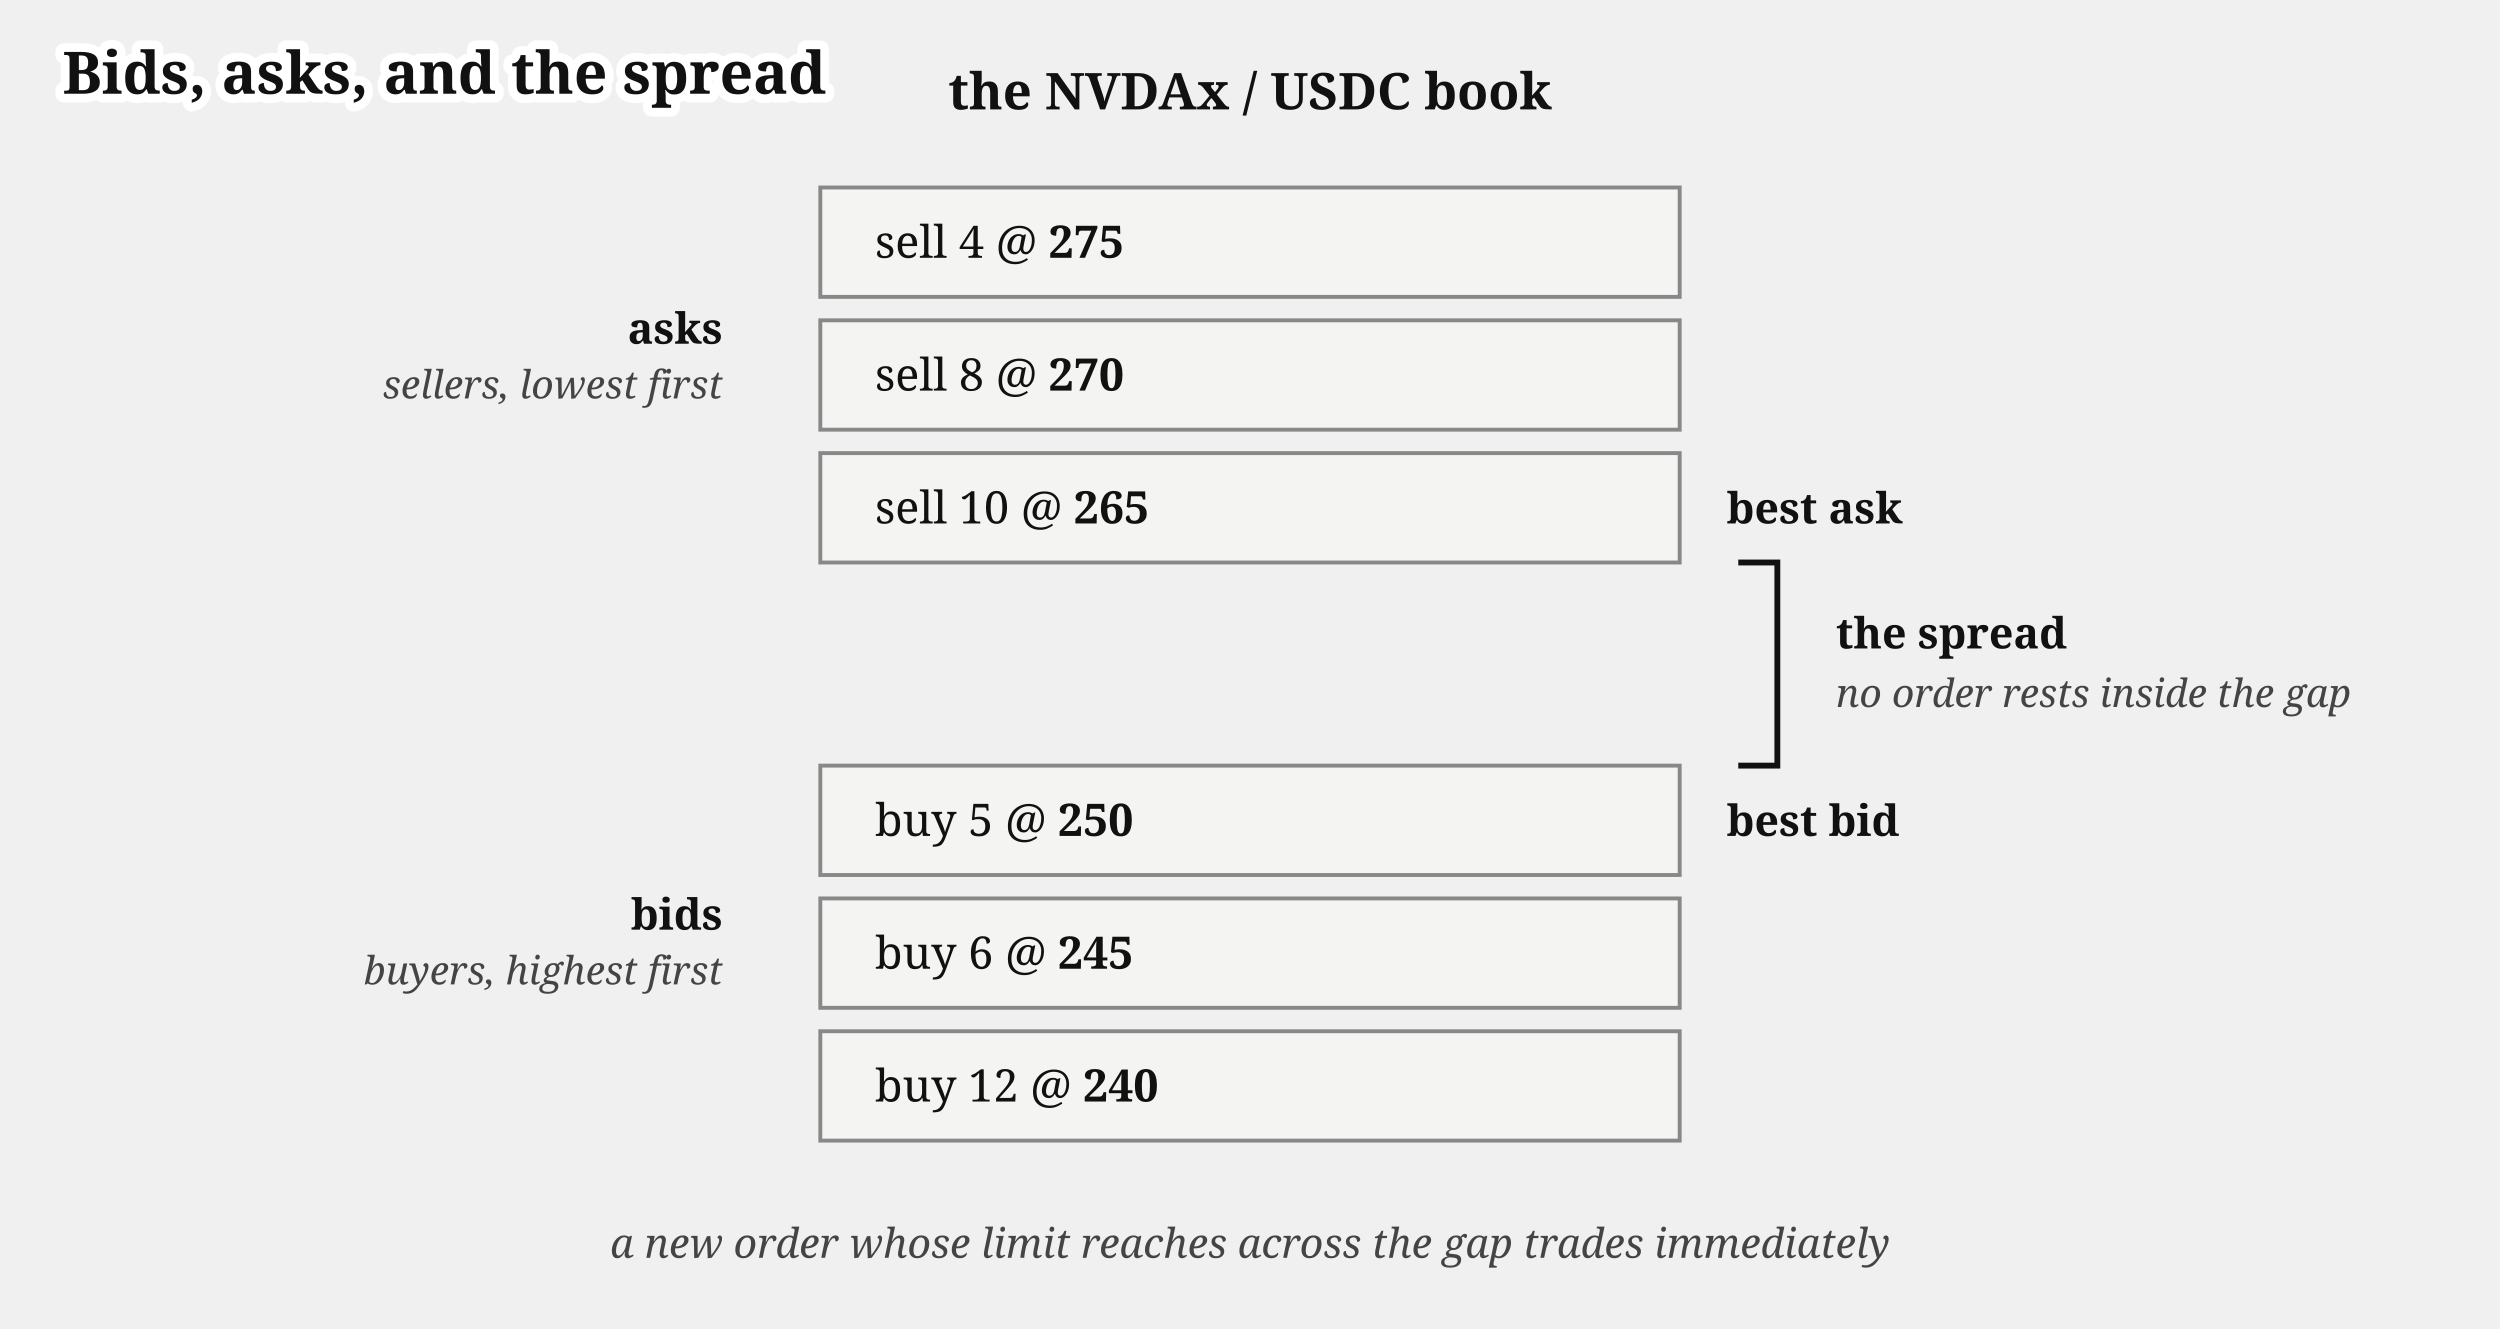
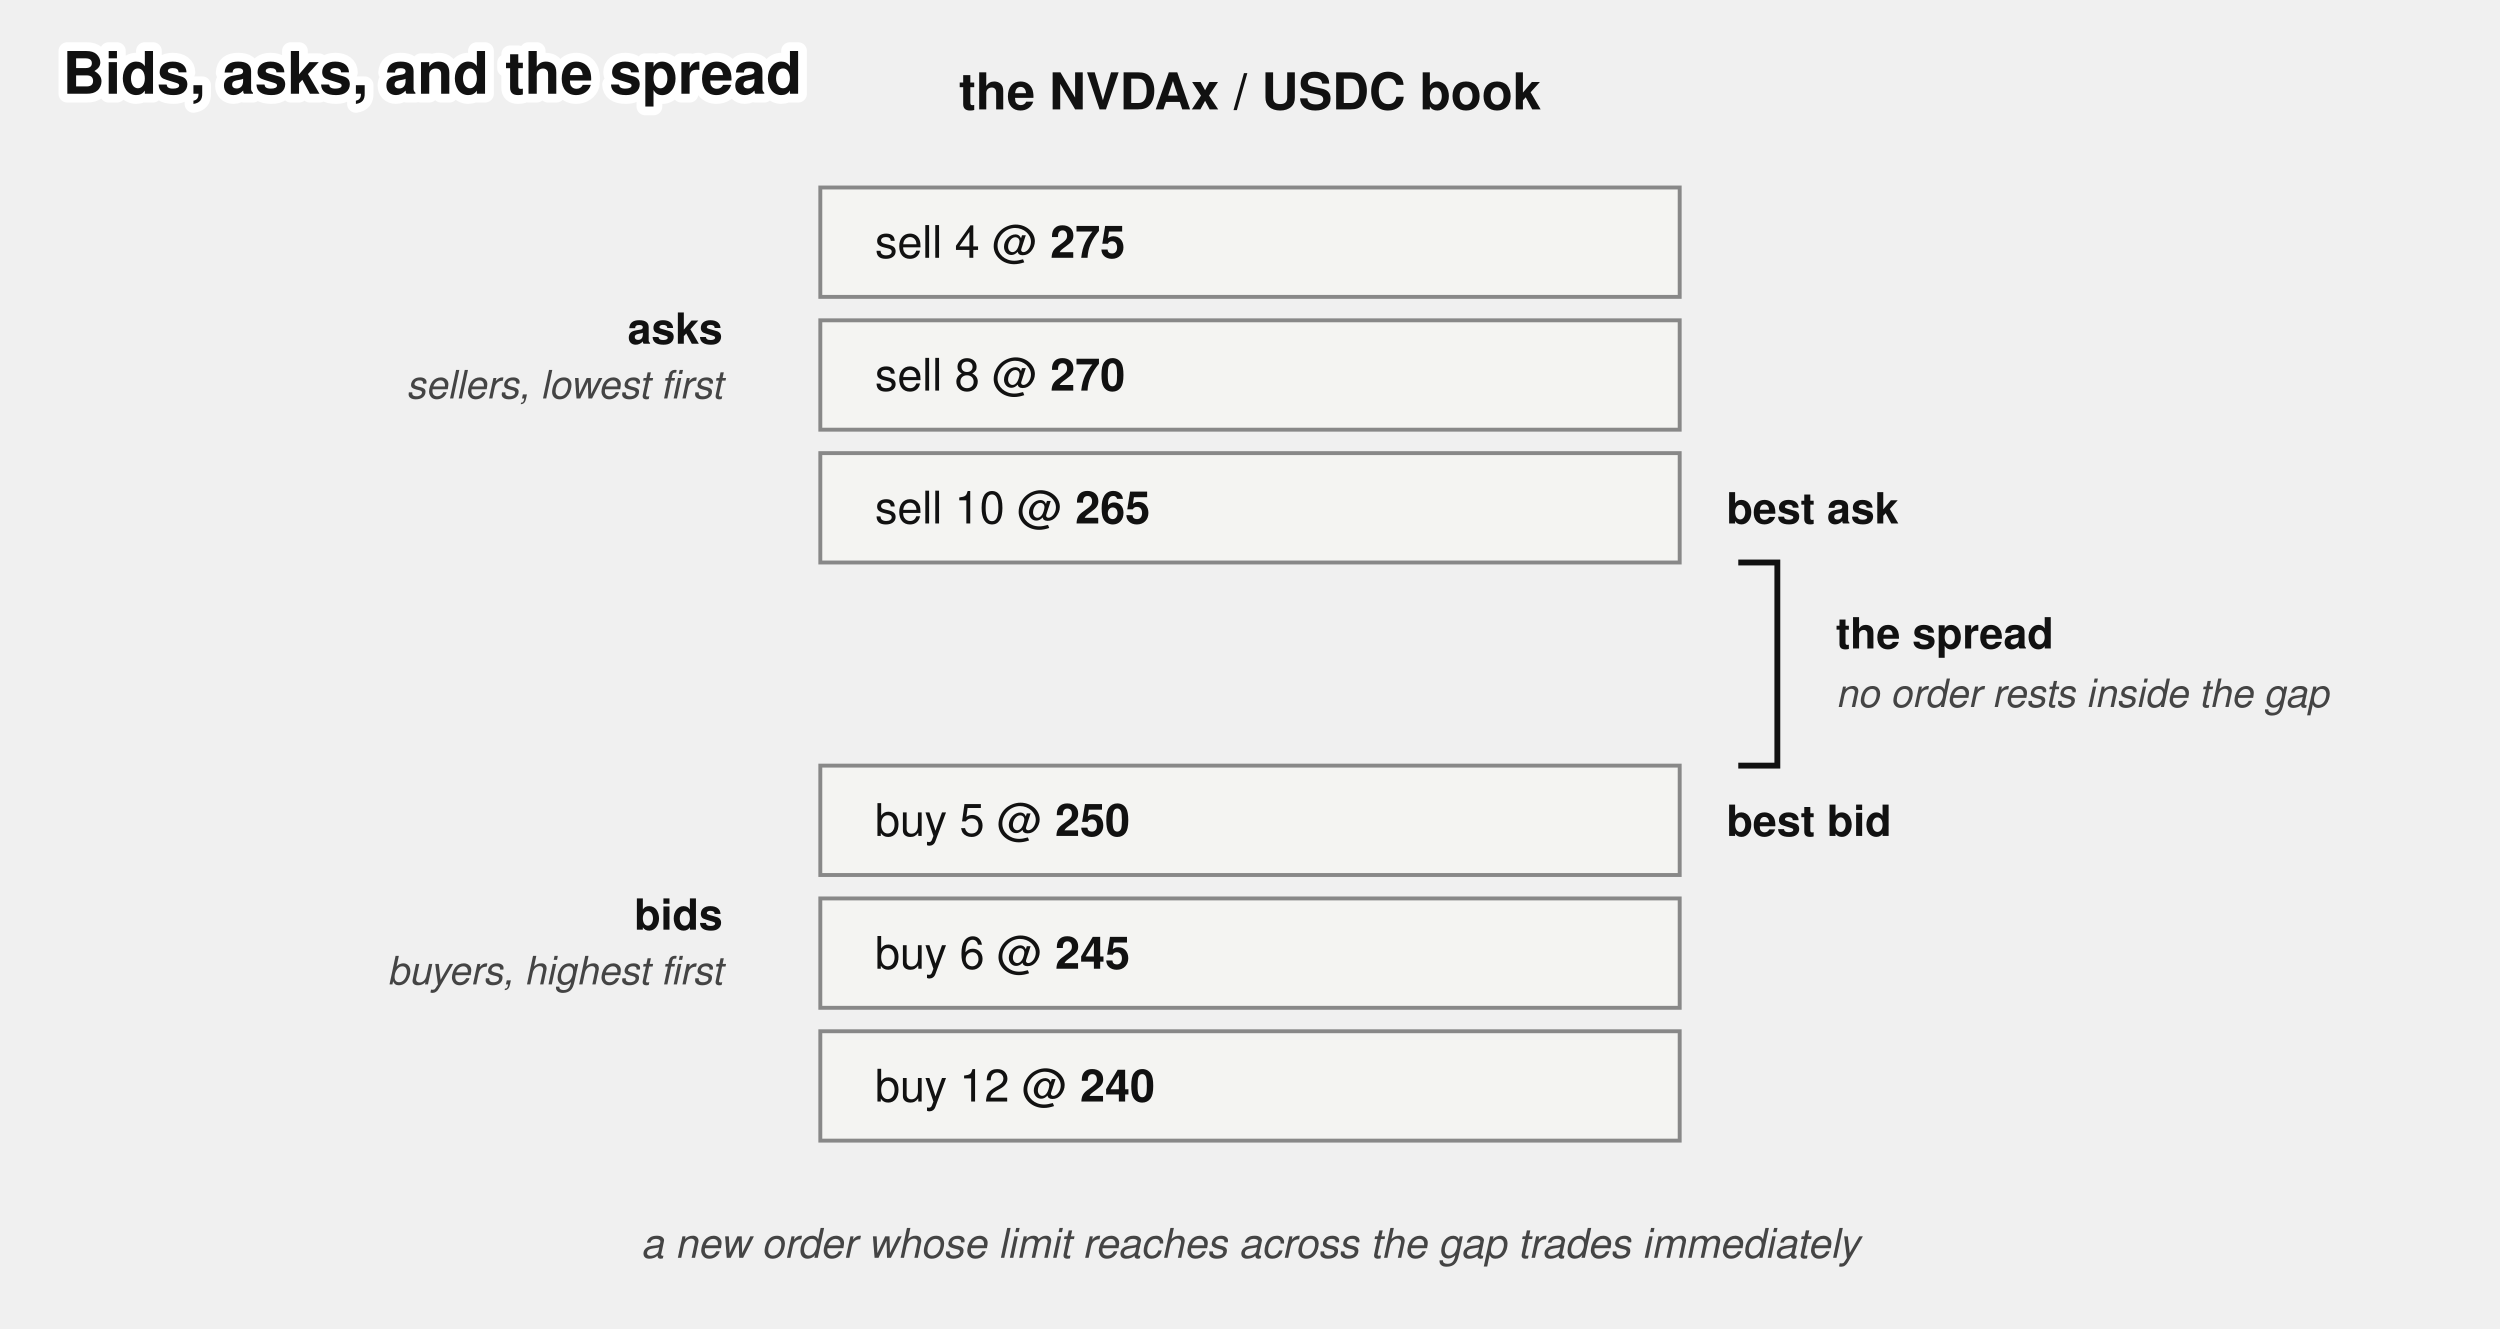
- <svg xmlns="http://www.w3.org/2000/svg" viewBox="0 0 640 340" font-family="Gelasio, Georgia, serif" fill="#111">
+ <svg xmlns="http://www.w3.org/2000/svg" viewBox="0 0 640 340" font-family="'Denim INK', Helvetica, Arial, sans-serif" fill="#111">
  <text stroke="#fff" stroke-width="4.5" paint-order="stroke" stroke-linejoin="round" x="16" y="24" font-size="15" font-weight="bold">Bids, asks, and the spread</text>
  <text x="320" y="28" font-size="13" font-weight="bold" text-anchor="middle">the NVDAx / USDC book</text>
  <text x="185" y="88" font-size="11" font-weight="bold" text-anchor="end">asks</text>
  <text x="185" y="102" font-size="10" font-style="italic" fill="#444" text-anchor="end">sellers, lowest first</text>
  <rect x="210" y="48" width="220" height="28" fill="#f4f4f2" stroke="#888" stroke-width="1" />
  <text x="224" y="66" font-size="11.5">sell 4 @ <tspan font-weight="bold">275</tspan>
  </text>
  <rect x="210" y="82" width="220" height="28" fill="#f4f4f2" stroke="#888" stroke-width="1" />
  <text x="224" y="100" font-size="11.5">sell 8 @ <tspan font-weight="bold">270</tspan>
  </text>
  <rect x="210" y="116" width="220" height="28" fill="#f4f4f2" stroke="#888" stroke-width="1" />
  <text x="224" y="134" font-size="11.5">sell 10 @ <tspan font-weight="bold">265</tspan>
  </text>
  <text x="442" y="134" font-size="11" font-weight="bold">best ask</text>
  <path d="M 445,144 L 455,144 L 455,196 L 445,196" fill="none" stroke="#111" stroke-width="1.5" />
  <text x="470" y="166" font-size="11" font-weight="bold">the spread</text>
  <text x="470" y="181" font-size="10" font-style="italic" fill="#444">no order rests inside the gap</text>
  <rect x="210" y="196" width="220" height="28" fill="#f4f4f2" stroke="#888" stroke-width="1" />
  <text x="224" y="214" font-size="11.5">buy 5 @ <tspan font-weight="bold">250</tspan>
  </text>
  <text x="442" y="214" font-size="11" font-weight="bold">best bid</text>
  <rect x="210" y="230" width="220" height="28" fill="#f4f4f2" stroke="#888" stroke-width="1" />
  <text x="224" y="248" font-size="11.5">buy 6 @ <tspan font-weight="bold">245</tspan>
  </text>
  <rect x="210" y="264" width="220" height="28" fill="#f4f4f2" stroke="#888" stroke-width="1" />
  <text x="224" y="282" font-size="11.5">buy 12 @ <tspan font-weight="bold">240</tspan>
  </text>
  <text x="185" y="238" font-size="11" font-weight="bold" text-anchor="end">bids</text>
  <text x="185" y="252" font-size="10" font-style="italic" fill="#444" text-anchor="end">buyers, highest first</text>
  <text x="320" y="322" font-size="10.5" font-style="italic" fill="#444" text-anchor="middle">a new order whose limit reaches across the gap trades immediately</text>
</svg>
